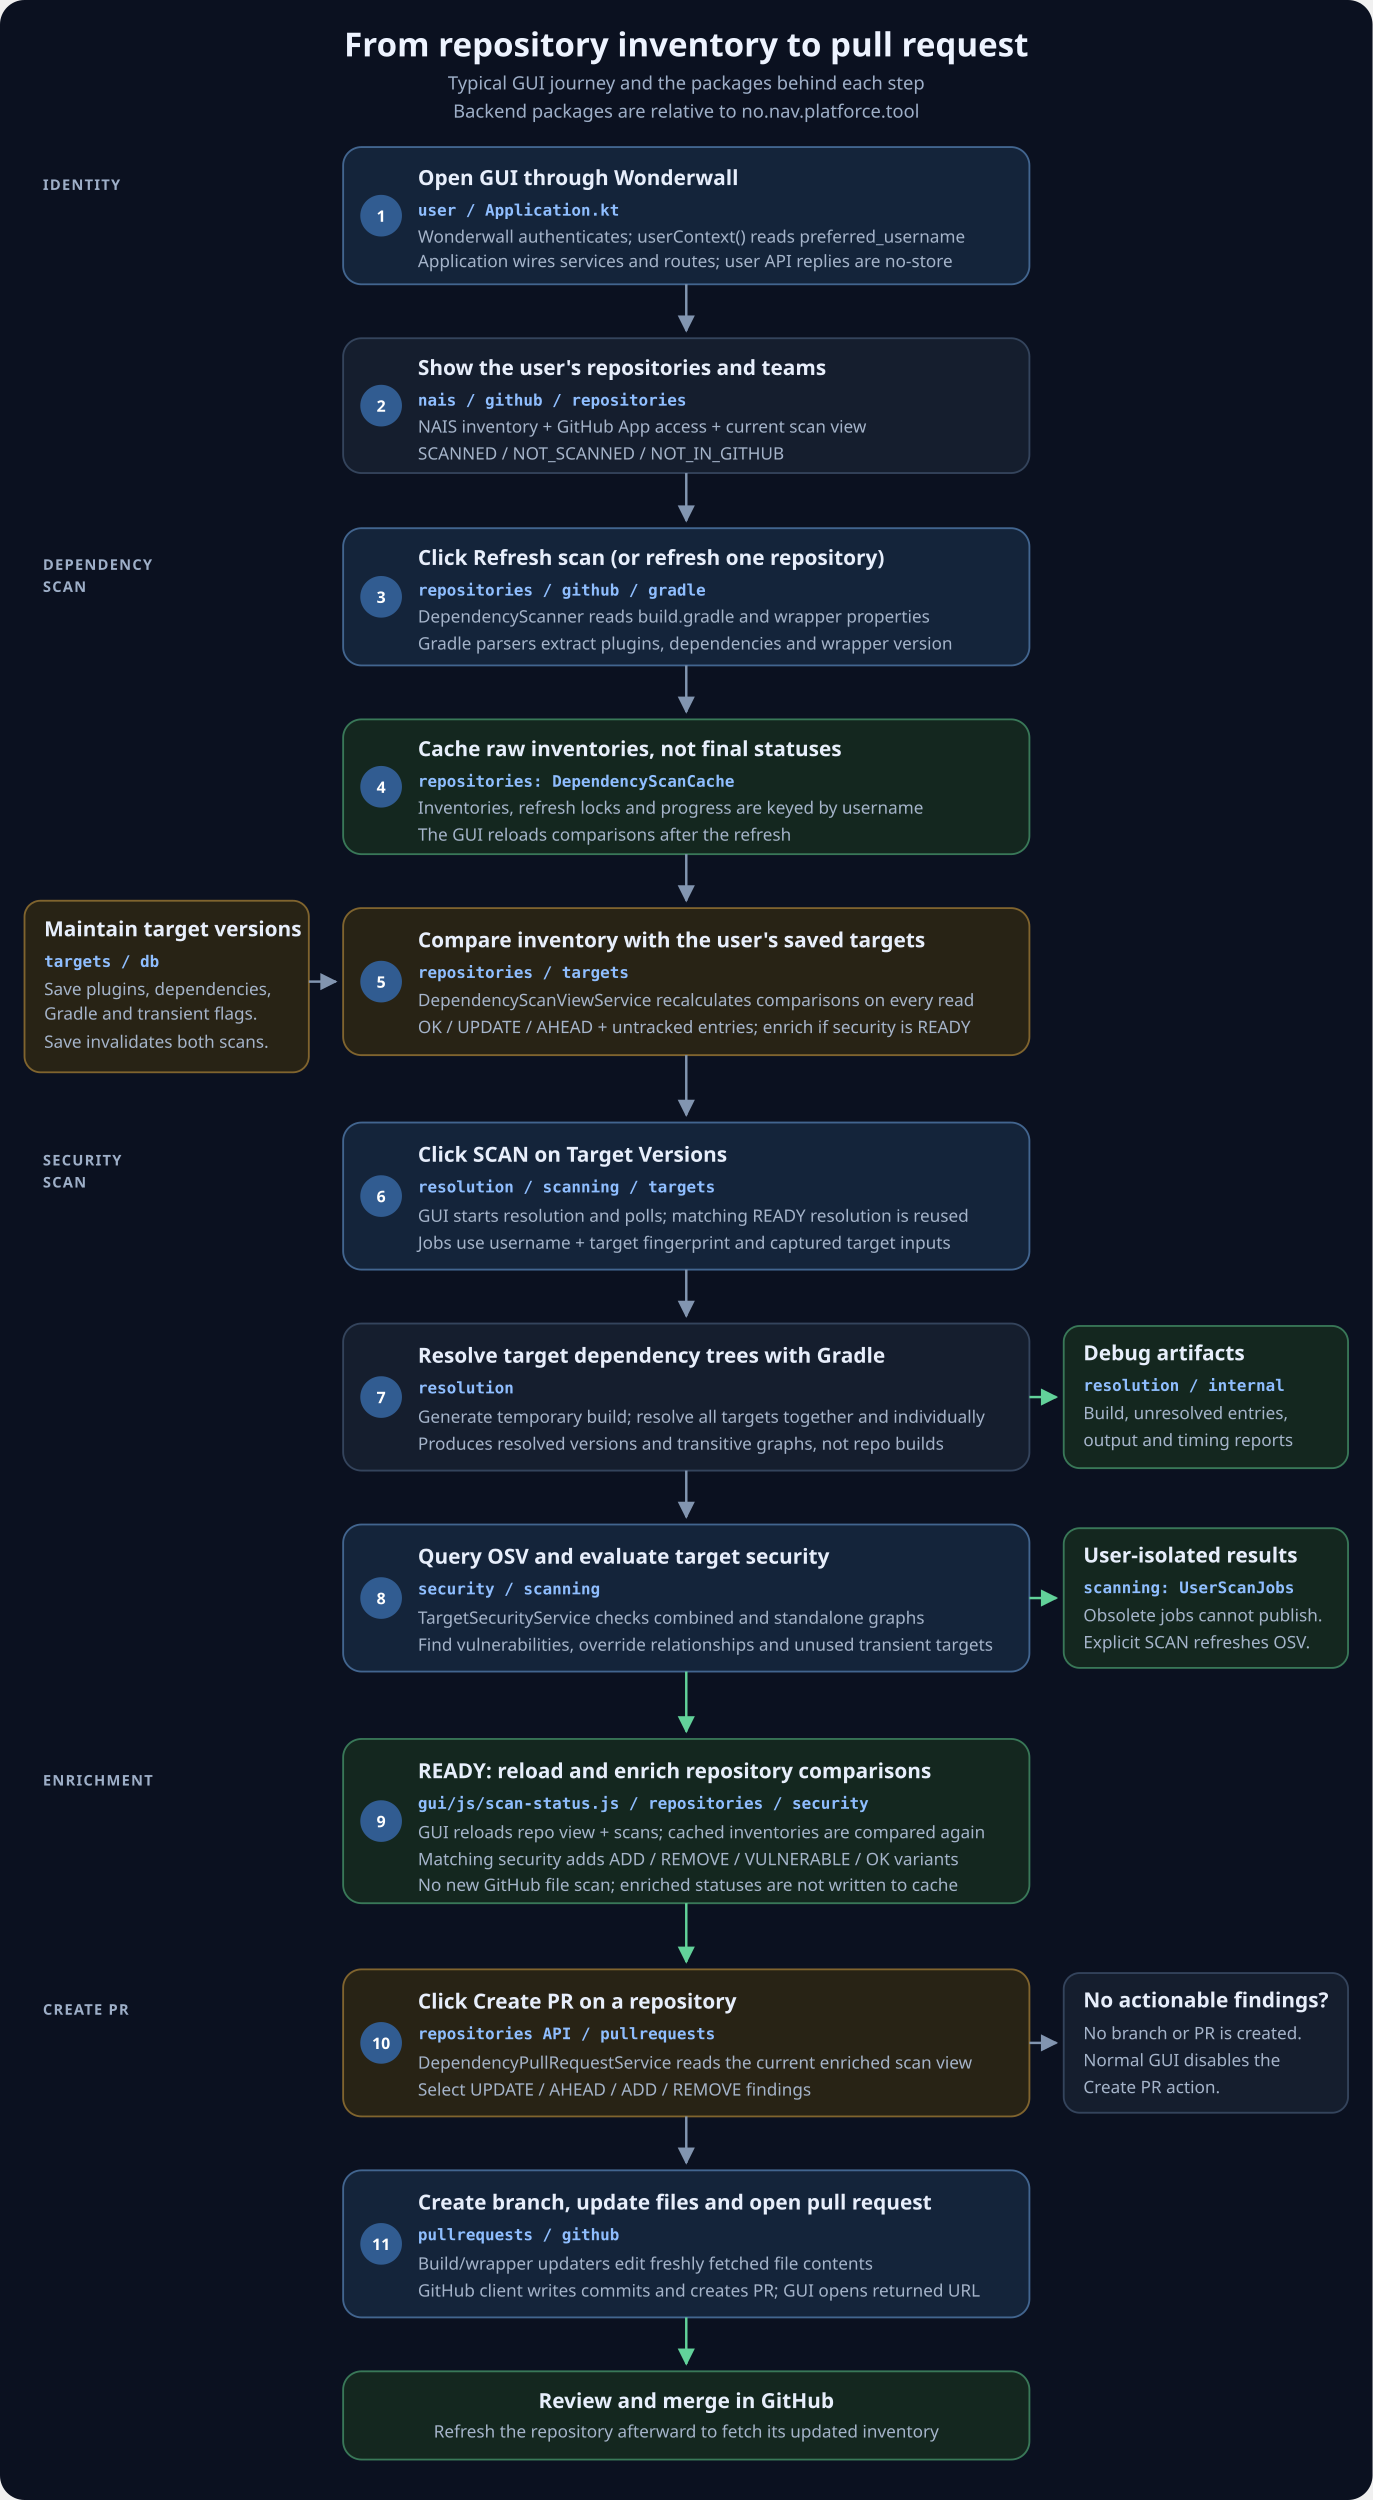
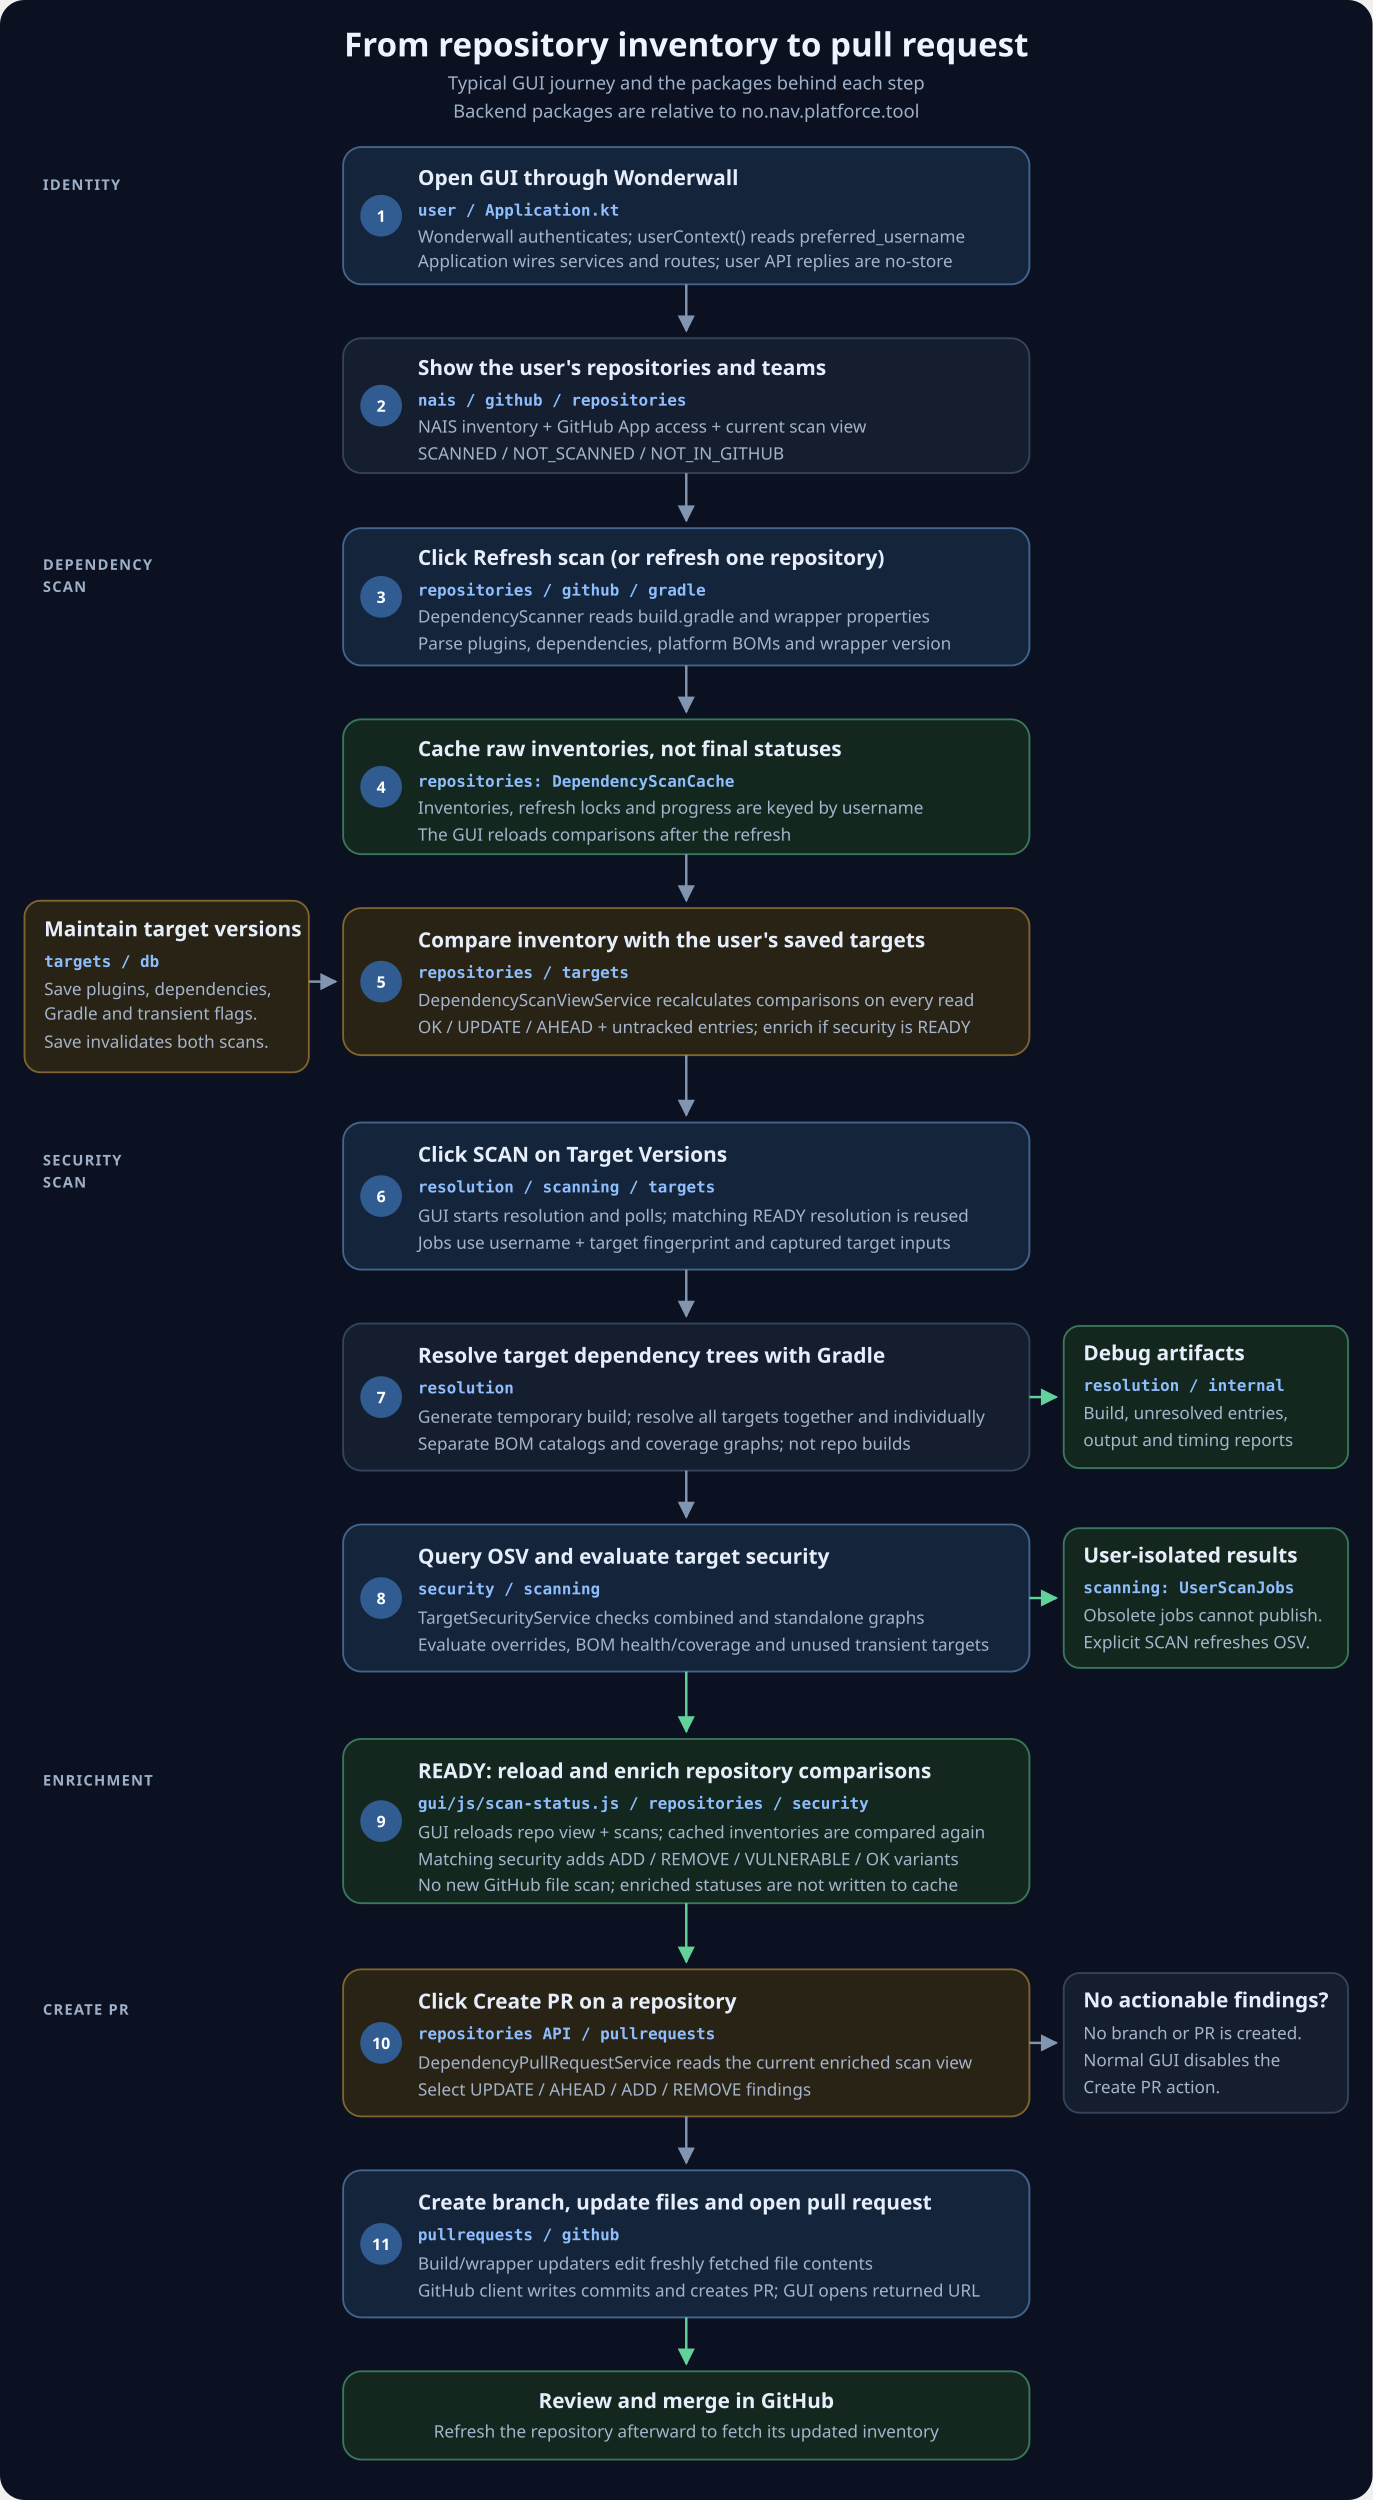
<svg xmlns="http://www.w3.org/2000/svg" viewBox="0 0 1120 2040" role="img" aria-labelledby="flow-title flow-description">
  <defs>
    <marker id="arrow" viewBox="0 0 10 10" refX="9" refY="5" markerWidth="7" markerHeight="7" orient="auto">
      <path d="M0 0L10 5L0 10z" fill="#8295b0" />
    </marker>
    <marker id="arrow-green" viewBox="0 0 10 10" refX="9" refY="5" markerWidth="7" markerHeight="7" orient="auto">
      <path d="M0 0L10 5L0 10z" fill="#62d29a" />
    </marker>
    <style>
      .bg { fill: #0b1120; }
      .title { font: 700 27px system-ui, sans-serif; fill: #edf3ff; text-anchor: middle; }
      .subtitle { font: 15px system-ui, sans-serif; fill: #9eafc8; text-anchor: middle; }
      .card { fill: #151e2e; stroke: #34445c; stroke-width: 1.5; }
      .auth { fill: #14243a; stroke: #42658f; }
      .decision { fill: #282315; stroke: #80642e; }
      .cache { fill: #14271f; stroke: #397858; }
      .text { font: 600 17px system-ui, sans-serif; fill: #e7eefb; }
      .detail { font: 14px system-ui, sans-serif; fill: #a5b4ca; }
      .package { font: 600 13px ui-monospace, monospace; fill: #8fbeff; }
      .step { fill: #315c91; }
      .number { font: 700 13px system-ui, sans-serif; fill: white; text-anchor: middle; }
      .connector { fill: none; stroke: #8295b0; stroke-width: 2; marker-end: url(#arrow); }
      .green { fill: none; stroke: #62d29a; stroke-width: 2; marker-end: url(#arrow-green); }
      .branch { font: 700 11px system-ui, sans-serif; fill: #a5b4ca; letter-spacing: 1px; }
      .phase { font: 700 12px system-ui, sans-serif; fill: #9eafc8; letter-spacing: 1px; }
    </style>
  </defs>
  <rect class="bg" width="1120" height="2040" rx="20" />
  <text class="title" x="560" y="46">From repository inventory to pull request</text>
  <text class="subtitle" x="560" y="73">Typical GUI journey and the packages behind each step</text>
  <text class="subtitle" x="560" y="96">Backend packages are relative to no.nav.platforce.tool</text>
  <text class="phase" x="35" y="155">IDENTITY</text>
  <rect class="card auth" x="280" y="120" width="560" height="112" rx="15" />
  <circle class="step" cx="311" cy="176" r="17" />
  <text class="number" x="311" y="181">1</text>
  <text class="text" x="341" y="151">Open GUI through Wonderwall</text>
  <text class="package" x="341" y="176">user / Application.kt</text>
  <text class="detail" x="341" y="198">Wonderwall authenticates; userContext() reads preferred_username</text>
  <text class="detail" x="341" y="218">Application wires services and routes; user API replies are no-store</text>
  <path class="connector" d="M560 232V270" />
  <rect class="card" x="280" y="276" width="560" height="110" rx="15" />
  <circle class="step" cx="311" cy="331" r="17" />
  <text class="number" x="311" y="336">2</text>
  <text class="text" x="341" y="306">Show the user's repositories and teams</text>
  <text class="package" x="341" y="331">nais / github / repositories</text>
  <text class="detail" x="341" y="353">NAIS inventory + GitHub App access + current scan view</text>
  <text class="detail" x="341" y="375">SCANNED / NOT_SCANNED / NOT_IN_GITHUB</text>
  <path class="connector" d="M560 386V425" />
  <text class="phase" x="35" y="465">DEPENDENCY</text>
  <text class="phase" x="35" y="483">SCAN</text>
  <rect class="card auth" x="280" y="431" width="560" height="112" rx="15" />
  <circle class="step" cx="311" cy="487" r="17" />
  <text class="number" x="311" y="492">3</text>
  <text class="text" x="341" y="461">Click Refresh scan (or refresh one repository)</text>
  <text class="package" x="341" y="486">repositories / github / gradle</text>
  <text class="detail" x="341" y="508">DependencyScanner reads build.gradle and wrapper properties</text>
-   <text class="detail" x="341" y="530">Gradle parsers extract plugins, dependencies and wrapper version</text>
+   <text class="detail" x="341" y="530">Parse plugins, dependencies, platform BOMs and wrapper version</text>
  <path class="connector" d="M560 543V581" />
  <rect class="card cache" x="280" y="587" width="560" height="110" rx="15" />
  <circle class="step" cx="311" cy="642" r="17" />
  <text class="number" x="311" y="647">4</text>
  <text class="text" x="341" y="617">Cache raw inventories, not final statuses</text>
  <text class="package" x="341" y="642">repositories: DependencyScanCache</text>
  <text class="detail" x="341" y="664">Inventories, refresh locks and progress are keyed by username</text>
  <text class="detail" x="341" y="686">The GUI reloads comparisons after the refresh</text>
  <path class="connector" d="M560 697V735" />
  <rect class="card decision" x="280" y="741" width="560" height="120" rx="15" />
  <circle class="step" cx="311" cy="801" r="17" />
  <text class="number" x="311" y="806">5</text>
  <text class="text" x="341" y="773">Compare inventory with the user's saved targets</text>
  <text class="package" x="341" y="798">repositories / targets</text>
  <text class="detail" x="341" y="821">DependencyScanViewService recalculates comparisons on every read</text>
  <text class="detail" x="341" y="843">OK / UPDATE / AHEAD + untracked entries; enrich if security is READY</text>
  <path class="connector" d="M560 861V910" />
  <rect class="card decision" x="20" y="735" width="232" height="140" rx="13" />
  <text class="text" x="36" y="764">Maintain target versions</text>
  <text class="package" x="36" y="789">targets / db</text>
  <text class="detail" x="36" y="812">Save plugins, dependencies,</text>
  <text class="detail" x="36" y="832">Gradle and transient flags.</text>
  <text class="detail" x="36" y="855">Save invalidates both scans.</text>
  <path class="connector" d="M252 801H274" />
  <text class="phase" x="35" y="951">SECURITY</text>
  <text class="phase" x="35" y="969">SCAN</text>
  <rect class="card auth" x="280" y="916" width="560" height="120" rx="15" />
  <circle class="step" cx="311" cy="976" r="17" />
  <text class="number" x="311" y="981">6</text>
  <text class="text" x="341" y="948">Click SCAN on Target Versions</text>
  <text class="package" x="341" y="973">resolution / scanning / targets</text>
  <text class="detail" x="341" y="997">GUI starts resolution and polls; matching READY resolution is reused</text>
  <text class="detail" x="341" y="1019">Jobs use username + target fingerprint and captured target inputs</text>
  <path class="connector" d="M560 1036V1074" />
  <rect class="card" x="280" y="1080" width="560" height="120" rx="15" />
  <circle class="step" cx="311" cy="1140" r="17" />
  <text class="number" x="311" y="1145">7</text>
  <text class="text" x="341" y="1112">Resolve target dependency trees with Gradle</text>
  <text class="package" x="341" y="1137">resolution</text>
  <text class="detail" x="341" y="1161">Generate temporary build; resolve all targets together and individually</text>
-   <text class="detail" x="341" y="1183">Produces resolved versions and transitive graphs, not repo builds</text>
+   <text class="detail" x="341" y="1183">Separate BOM catalogs and coverage graphs; not repo builds</text>
  <path class="connector" d="M560 1200V1238" />
  <rect class="card cache" x="868" y="1082" width="232" height="116" rx="13" />
  <text class="text" x="884" y="1110">Debug artifacts</text>
  <text class="package" x="884" y="1135">resolution / internal</text>
  <text class="detail" x="884" y="1158">Build, unresolved entries,</text>
  <text class="detail" x="884" y="1180">output and timing reports</text>
  <path class="green" d="M840 1140H862" />
  <rect class="card auth" x="280" y="1244" width="560" height="120" rx="15" />
  <circle class="step" cx="311" cy="1304" r="17" />
  <text class="number" x="311" y="1309">8</text>
  <text class="text" x="341" y="1276">Query OSV and evaluate target security</text>
  <text class="package" x="341" y="1301">security / scanning</text>
  <text class="detail" x="341" y="1325">TargetSecurityService checks combined and standalone graphs</text>
-   <text class="detail" x="341" y="1347">Find vulnerabilities, override relationships and unused transient targets</text>
+   <text class="detail" x="341" y="1347">Evaluate overrides, BOM health/coverage and unused transient targets</text>
  <path class="green" d="M560 1364V1413" />
  <rect class="card cache" x="868" y="1247" width="232" height="114" rx="13" />
  <text class="text" x="884" y="1275">User-isolated results</text>
  <text class="package" x="884" y="1300">scanning: UserScanJobs</text>
  <text class="detail" x="884" y="1323">Obsolete jobs cannot publish.</text>
  <text class="detail" x="884" y="1345">Explicit SCAN refreshes OSV.</text>
  <path class="green" d="M840 1304H862" />
  <text class="phase" x="35" y="1457">ENRICHMENT</text>
  <rect class="card cache" x="280" y="1419" width="560" height="134" rx="15" />
  <circle class="step" cx="311" cy="1486" r="17" />
  <text class="number" x="311" y="1491">9</text>
  <text class="text" x="341" y="1451">READY: reload and enrich repository comparisons</text>
  <text class="package" x="341" y="1476">gui/js/scan-status.js / repositories / security</text>
  <text class="detail" x="341" y="1500">GUI reloads repo view + scans; cached inventories are compared again</text>
  <text class="detail" x="341" y="1522">Matching security adds ADD / REMOVE / VULNERABLE / OK variants</text>
  <text class="detail" x="341" y="1543">No new GitHub file scan; enriched statuses are not written to cache</text>
  <path class="green" d="M560 1553V1601" />
  <text class="phase" x="35" y="1644">CREATE PR</text>
  <rect class="card decision" x="280" y="1607" width="560" height="120" rx="15" />
  <circle class="step" cx="311" cy="1667" r="17" />
  <text class="number" x="311" y="1672">10</text>
  <text class="text" x="341" y="1639">Click Create PR on a repository</text>
  <text class="package" x="341" y="1664">repositories API / pullrequests</text>
  <text class="detail" x="341" y="1688">DependencyPullRequestService reads the current enriched scan view</text>
  <text class="detail" x="341" y="1710">Select UPDATE / AHEAD / ADD / REMOVE findings</text>
  <path class="connector" d="M560 1727V1765" />
  <rect class="card auth" x="280" y="1771" width="560" height="120" rx="15" />
  <circle class="step" cx="311" cy="1831" r="17" />
  <text class="number" x="311" y="1836">11</text>
  <text class="text" x="341" y="1803">Create branch, update files and open pull request</text>
  <text class="package" x="341" y="1828">pullrequests / github</text>
  <text class="detail" x="341" y="1852">Build/wrapper updaters edit freshly fetched file contents</text>
  <text class="detail" x="341" y="1874">GitHub client writes commits and creates PR; GUI opens returned URL</text>
  <path class="green" d="M560 1891V1929" />
  <rect class="card cache" x="280" y="1935" width="560" height="72" rx="15" />
  <text class="text" x="560" y="1965" text-anchor="middle">Review and merge in GitHub</text>
  <text class="detail" x="560" y="1989" text-anchor="middle">Refresh the repository afterward to fetch its updated inventory</text>
  <rect class="card" x="868" y="1610" width="232" height="114" rx="13" />
  <text class="text" x="884" y="1638">No actionable findings?</text>
  <text class="detail" x="884" y="1664">No branch or PR is created.</text>
  <text class="detail" x="884" y="1686">Normal GUI disables the</text>
  <text class="detail" x="884" y="1708">Create PR action.</text>
  <path class="connector" d="M840 1667H862" />
</svg>
